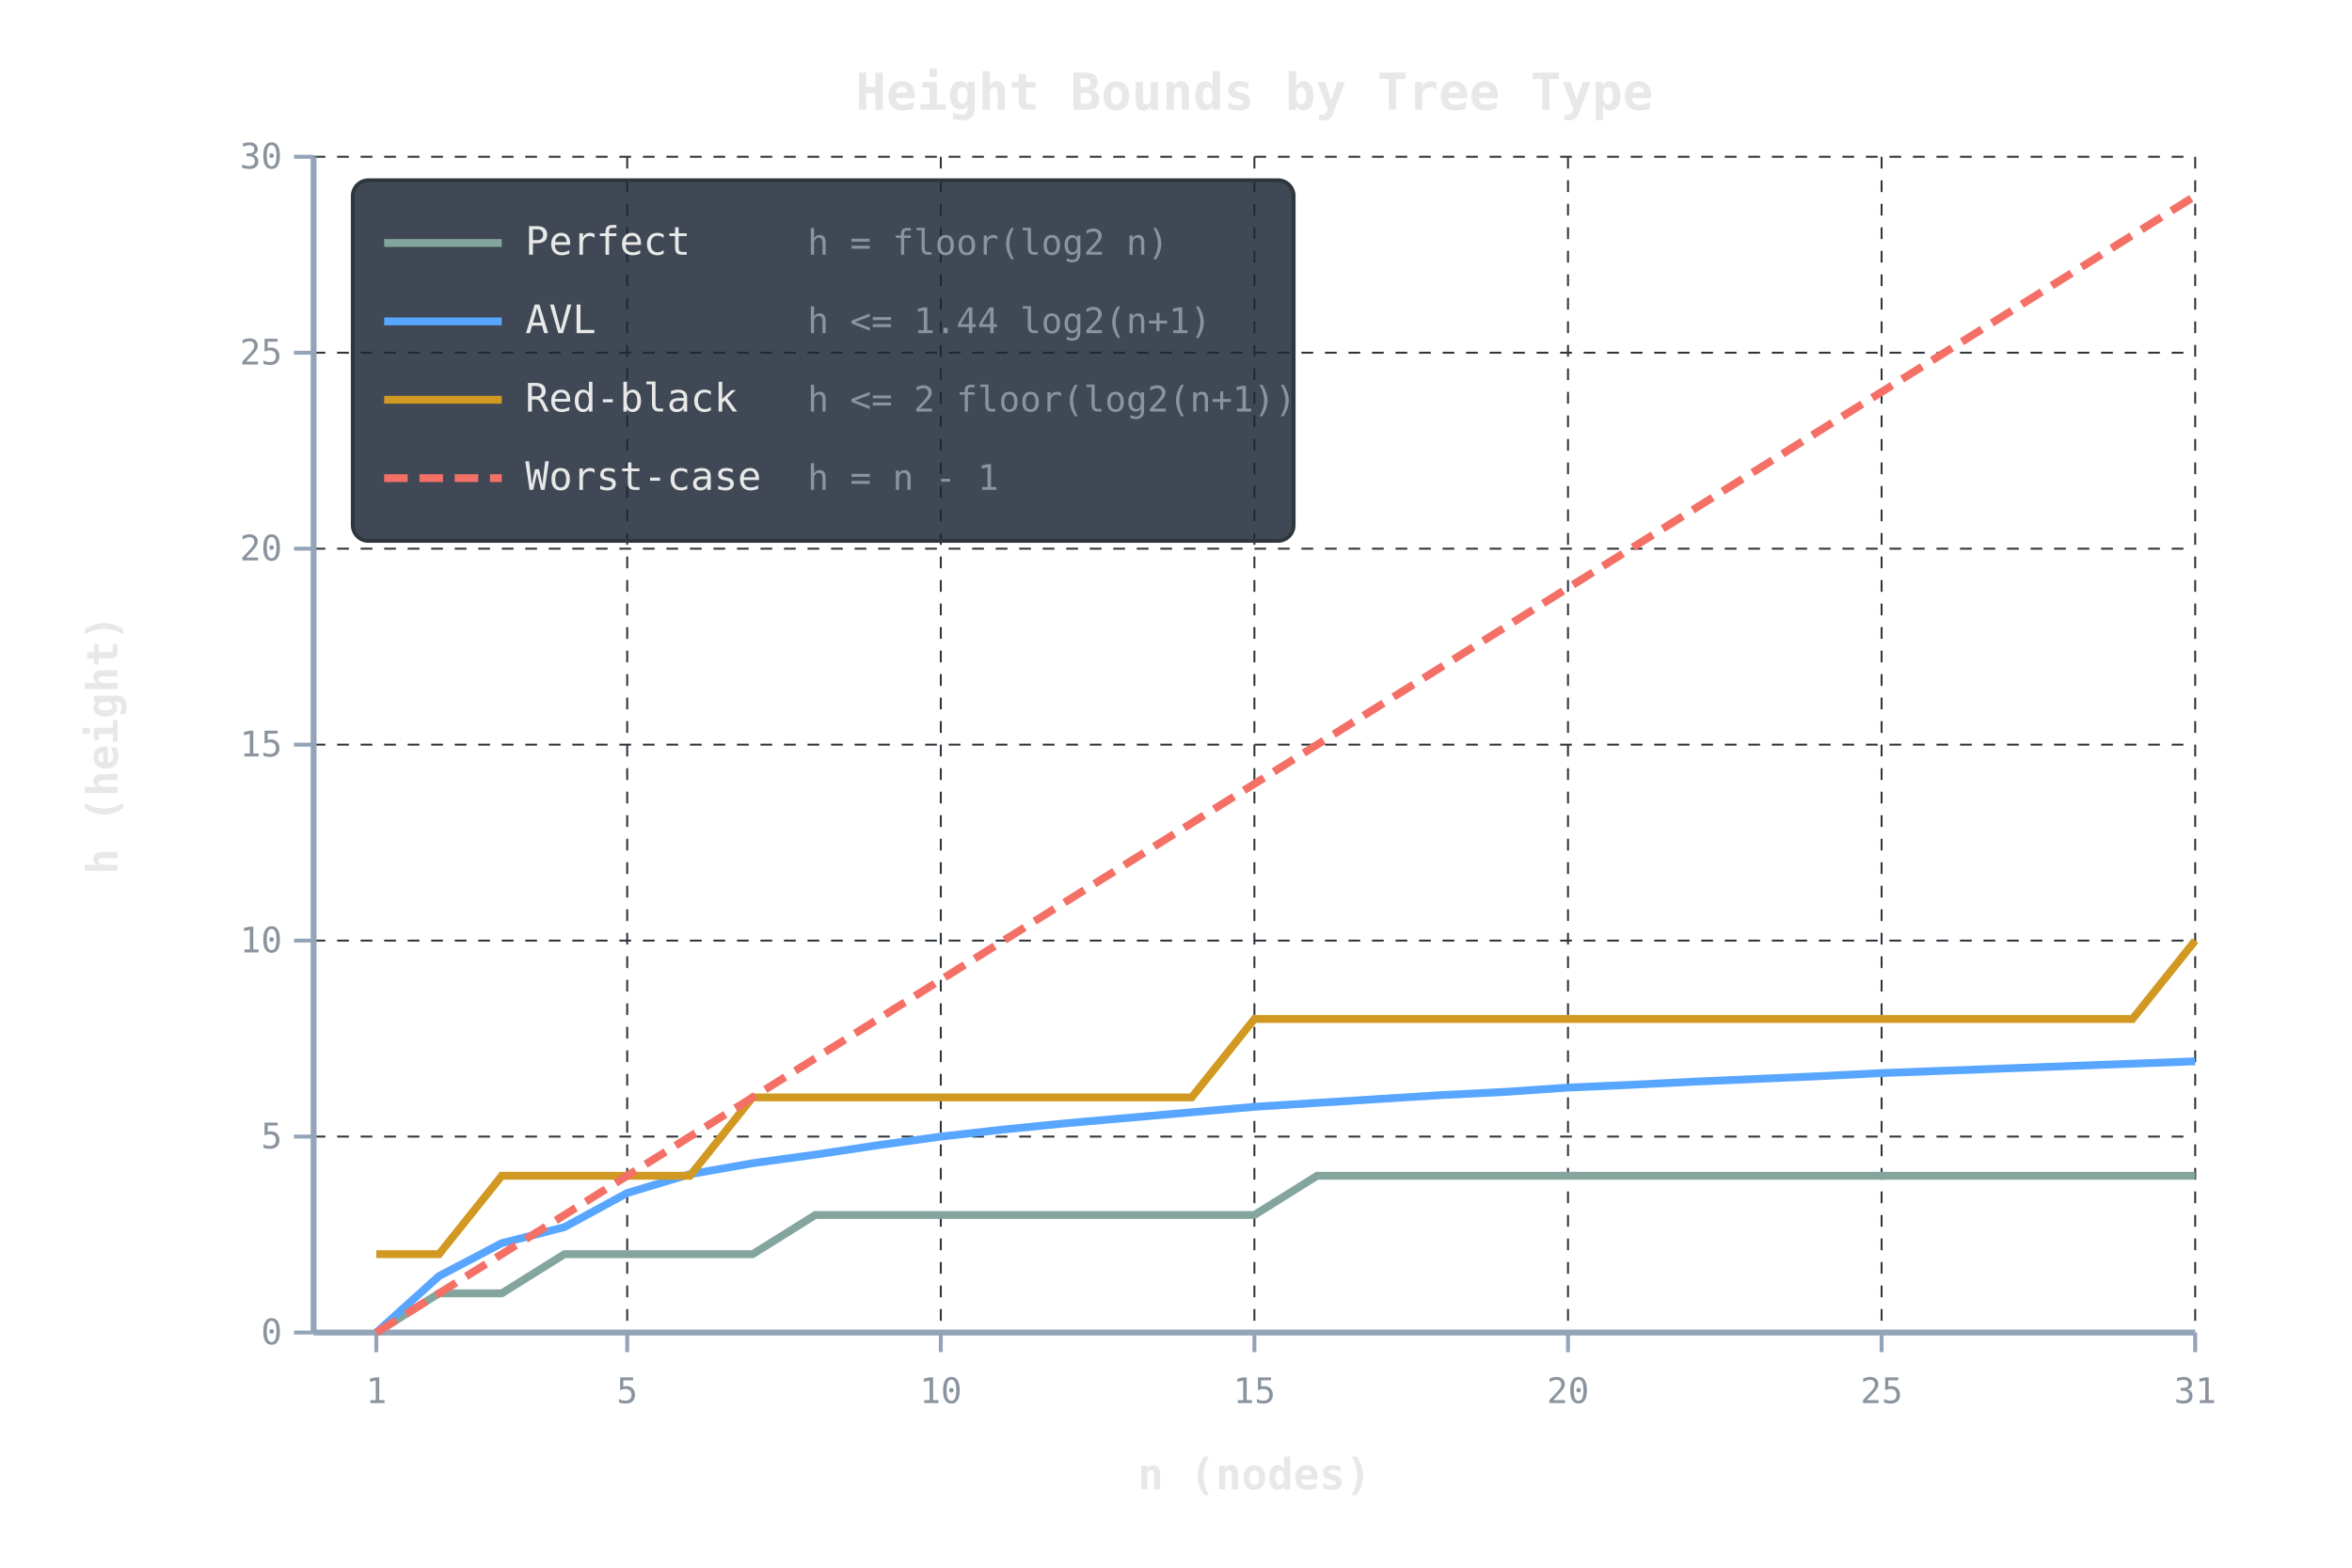
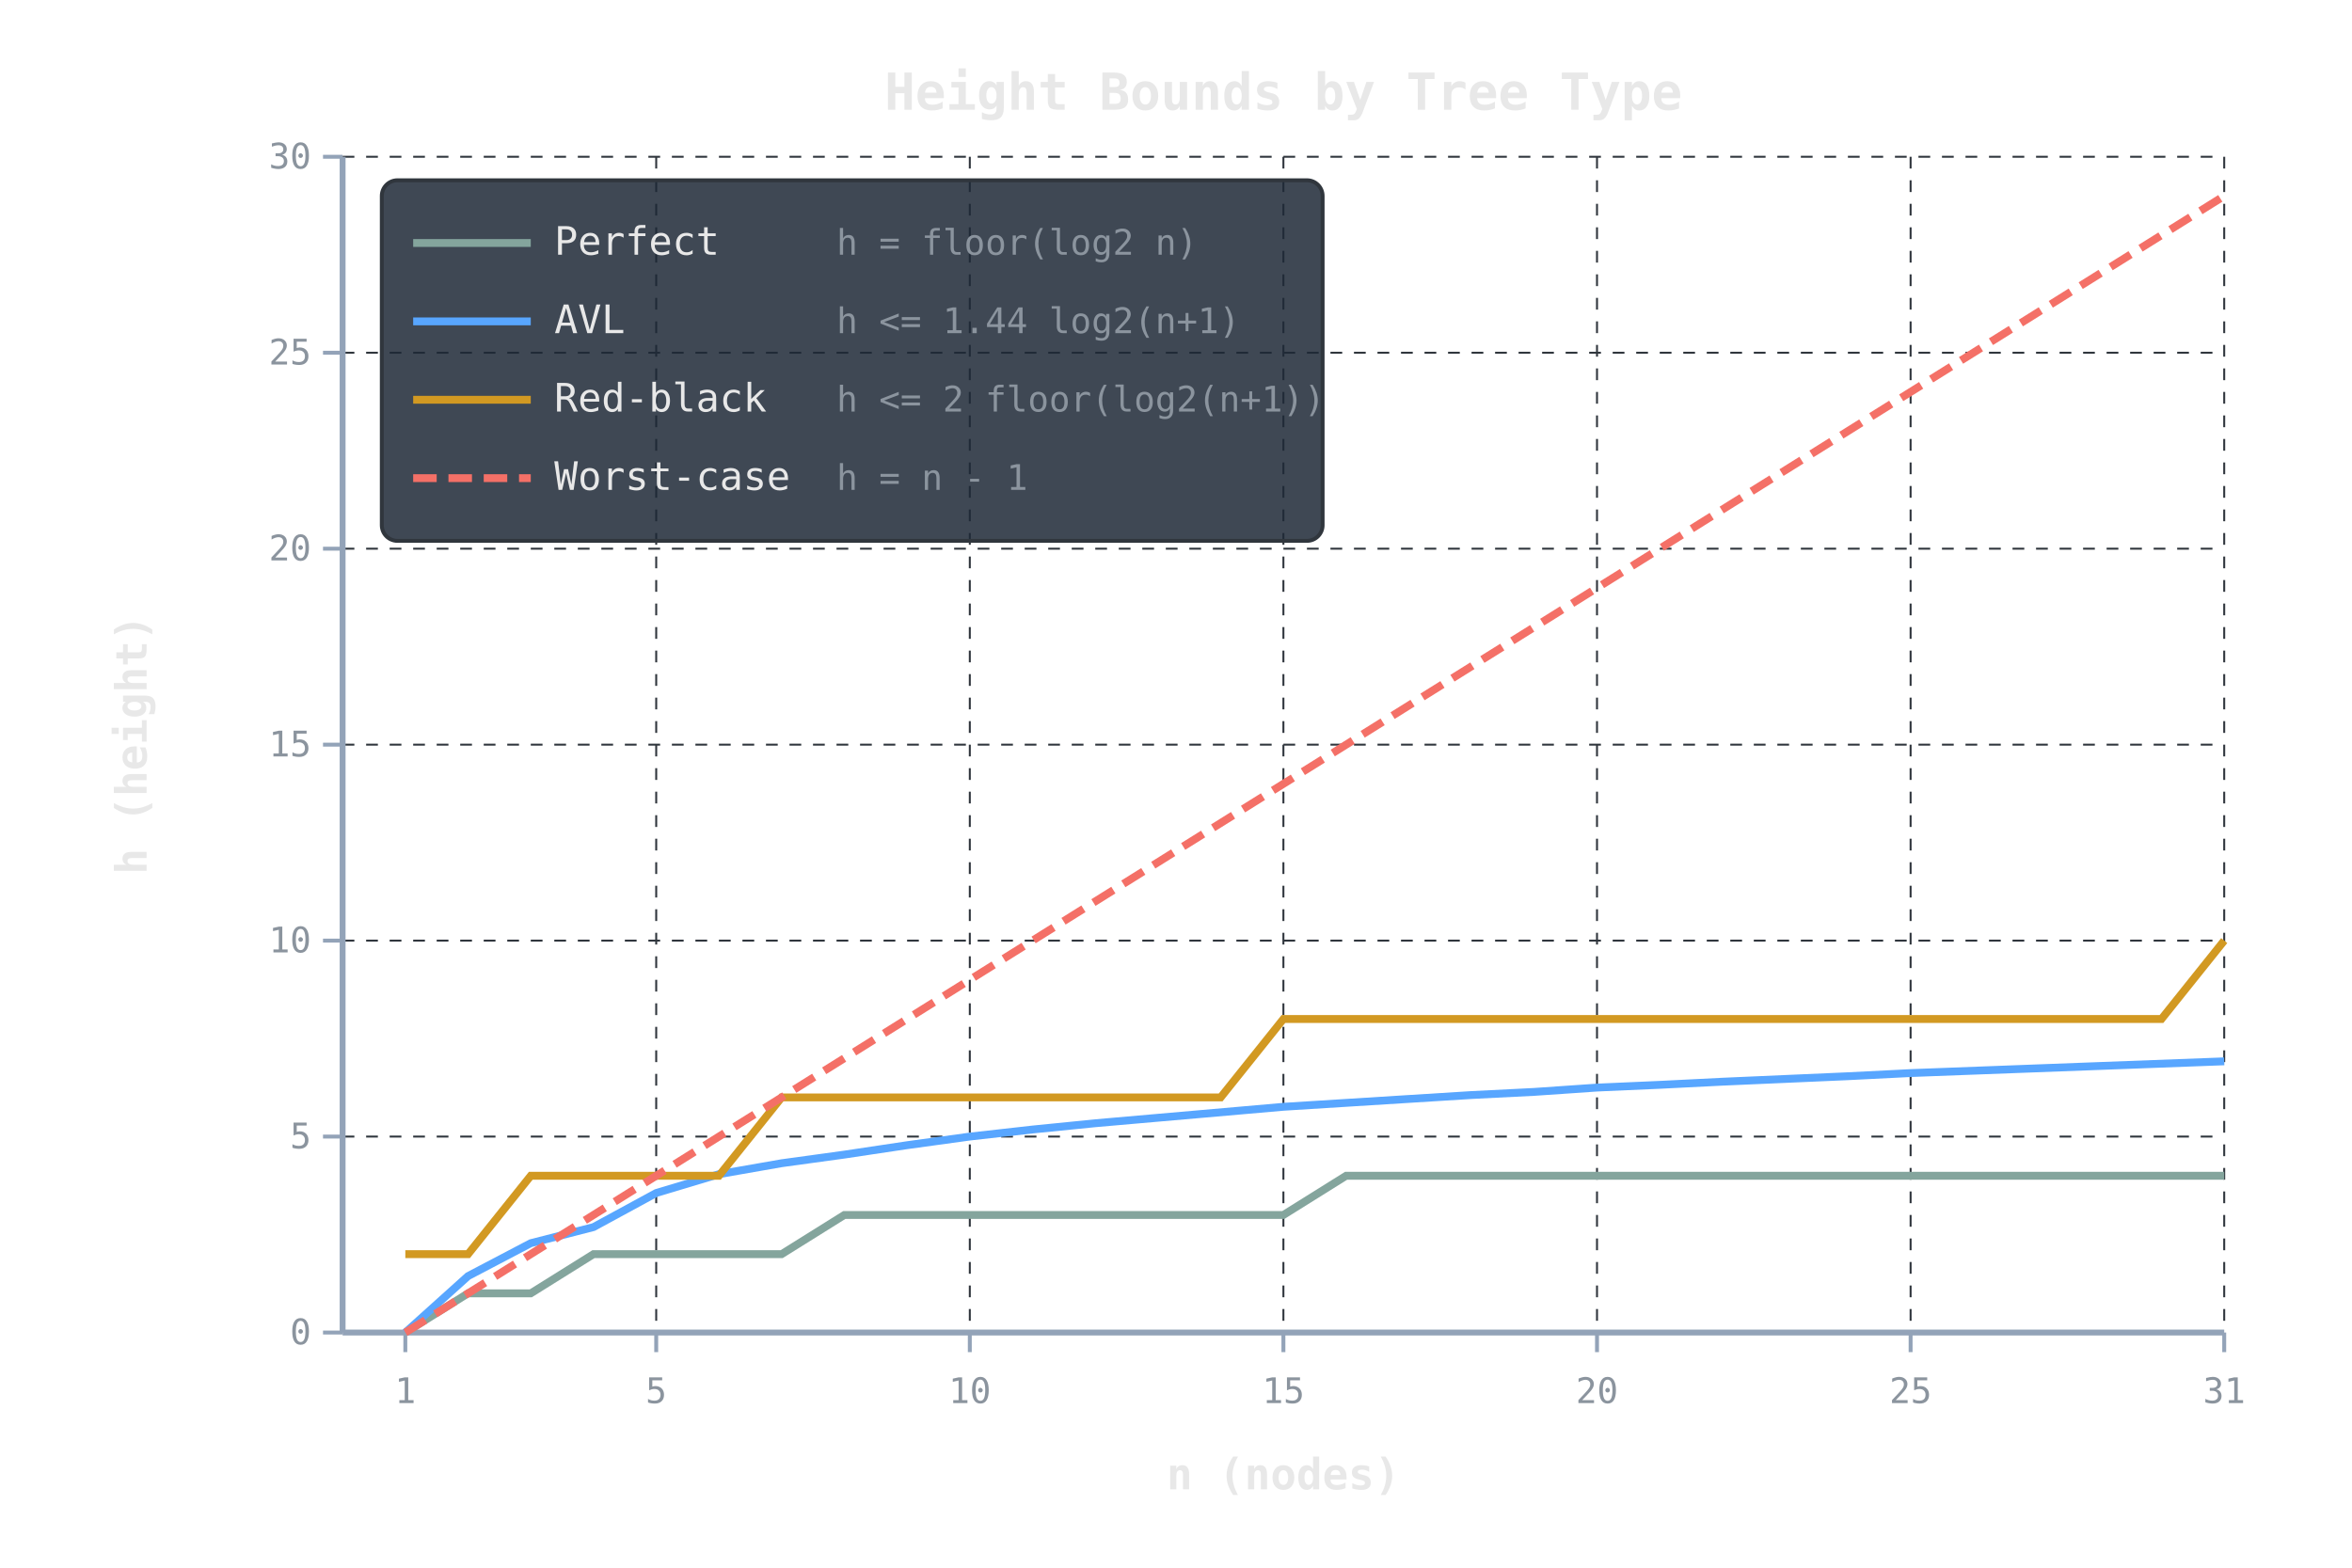
- <svg xmlns="http://www.w3.org/2000/svg" viewBox="0 0 600 400" fill="none">
+ <svg xmlns="http://www.w3.org/2000/svg" viewBox="-7.4 0 600 400" fill="none">
  <style>
    text { font-family: 'IBM Plex Mono', 'SF Mono', 'Fira Code', 'Consolas', monospace; }
    .axis { stroke: #93a3b8; stroke-width: 1.5; }
    .tick { stroke: #93a3b8; stroke-width: 1; }
    .tick-label { font-size: 9px; fill: #8b949e; text-anchor: middle; }
    .tick-label-y { font-size: 9px; fill: #8b949e; text-anchor: end; }
    .axis-label { font-size: 11px; fill: #e8e8e8; font-weight: 600; }
    .grid { stroke: #30363d; stroke-width: 0.5; stroke-dasharray: 3 3; }
    .curve-perfect { stroke: #84a59d; stroke-width: 2; fill: none; }
    .curve-avl { stroke: #58a6ff; stroke-width: 2; fill: none; }
    .curve-rb { stroke: #d29922; stroke-width: 2; fill: none; }
    .curve-worst { stroke: #f47067; stroke-width: 2; fill: none; stroke-dasharray: 6 3; }
    .legend-text { font-size: 10px; fill: #e8e8e8; text-anchor: start; }
    .legend-eq { font-size: 9px; fill: #8b949e; text-anchor: start; }
    .title { font-size: 13px; fill: #e8e8e8; font-weight: 700; text-anchor: middle; }
    @media (prefers-color-scheme: light) {
      .axis { stroke: #333; }
      .tick { stroke: #333; }
      .tick-label { fill: #6e7781; }
      .tick-label-y { fill: #6e7781; }
      .axis-label { fill: #1a1a2e; }
      .grid { stroke: #e5e5e5; }
      .curve-perfect { stroke: #2d6a4f; }
      .curve-avl { stroke: #284b63; }
      .curve-rb { stroke: #9e6000; }
      .curve-worst { stroke: #c0392b; }
      .legend-text { fill: #1a1a2e; }
      .legend-eq { fill: #6e7781; }
      .title { fill: #1a1a2e; }
    }
  </style>
  <text x="320" y="28" class="title">Height Bounds by Tree Type</text>
  <line x1="80" y1="290" x2="560" y2="290" class="grid" />
  <line x1="80" y1="240" x2="560" y2="240" class="grid" />
  <line x1="80" y1="190" x2="560" y2="190" class="grid" />
  <line x1="80" y1="140" x2="560" y2="140" class="grid" />
  <line x1="80" y1="90" x2="560" y2="90" class="grid" />
  <line x1="80" y1="40" x2="560" y2="40" class="grid" />
  <line x1="160" y1="40" x2="160" y2="340" class="grid" />
  <line x1="240" y1="40" x2="240" y2="340" class="grid" />
  <line x1="320" y1="40" x2="320" y2="340" class="grid" />
  <line x1="400" y1="40" x2="400" y2="340" class="grid" />
  <line x1="480" y1="40" x2="480" y2="340" class="grid" />
  <line x1="560" y1="40" x2="560" y2="340" class="grid" />
  <line x1="80" y1="340" x2="560" y2="340" class="axis" />
  <line x1="80" y1="340" x2="80" y2="40" class="axis" />
  <line x1="96" y1="340" x2="96" y2="345" class="tick" />
  <text x="96" y="358" class="tick-label">1</text>
  <line x1="160" y1="340" x2="160" y2="345" class="tick" />
  <text x="160" y="358" class="tick-label">5</text>
  <line x1="240" y1="340" x2="240" y2="345" class="tick" />
  <text x="240" y="358" class="tick-label">10</text>
  <line x1="320" y1="340" x2="320" y2="345" class="tick" />
  <text x="320" y="358" class="tick-label">15</text>
  <line x1="400" y1="340" x2="400" y2="345" class="tick" />
  <text x="400" y="358" class="tick-label">20</text>
  <line x1="480" y1="340" x2="480" y2="345" class="tick" />
  <text x="480" y="358" class="tick-label">25</text>
  <line x1="560" y1="340" x2="560" y2="345" class="tick" />
  <text x="560" y="358" class="tick-label">31</text>
  <text x="320" y="380" class="axis-label" text-anchor="middle">n (nodes)</text>
  <line x1="75" y1="340" x2="80" y2="340" class="tick" />
  <text x="72" y="343" class="tick-label-y">0</text>
  <line x1="75" y1="290" x2="80" y2="290" class="tick" />
  <text x="72" y="293" class="tick-label-y">5</text>
  <line x1="75" y1="240" x2="80" y2="240" class="tick" />
  <text x="72" y="243" class="tick-label-y">10</text>
  <line x1="75" y1="190" x2="80" y2="190" class="tick" />
  <text x="72" y="193" class="tick-label-y">15</text>
  <line x1="75" y1="140" x2="80" y2="140" class="tick" />
  <text x="72" y="143" class="tick-label-y">20</text>
  <line x1="75" y1="90" x2="80" y2="90" class="tick" />
  <text x="72" y="93" class="tick-label-y">25</text>
  <line x1="75" y1="40" x2="80" y2="40" class="tick" />
  <text x="72" y="43" class="tick-label-y">30</text>
  <text x="30" y="190" class="axis-label" text-anchor="middle" transform="rotate(-90, 30, 190)">h (height)</text>
  <polyline class="curve-perfect" points="     96,340     112,330 128,330     144,320 160,320 176,320 192,320     208,310 224,310 240,310 256,310 272,310 288,310 304,310 320,310     336,300 352,300 368,300 384,300 400,300 416,300 432,300 448,300 464,300 480,300 496,300 512,300 528,300 544,300 560,300   " />
  <polyline class="curve-avl" points="     96,340     112,325.6 128,317.2     144,313.1 160,304.4     176,299.6 192,296.8 208,294.6 224,292.2     240,290.0 256,288.2 272,286.6 288,285.2     304,283.8 320,282.4 336,281.4 352,280.4     368,279.4 384,278.6 400,277.5 416,276.8     432,276.0 448,275.3 464,274.6 480,273.8     496,273.2 512,272.6 528,272.0 544,271.4 560,270.8   " />
  <polyline class="curve-rb" points="     96,320 112,320     128,300 144,300 160,300 176,300     192,280 208,280 224,280 240,280 256,280 272,280 288,280 304,280     320,260 336,260 352,260 368,260 384,260 400,260 416,260 432,260 448,260 464,260 480,260 496,260 512,260 528,260 544,260     560,240   " />
  <polyline class="curve-worst" points="     96,340     112,330 128,320 144,310 160,300 176,290 192,280 208,270 224,260 240,250     256,240 272,230 288,220 304,210 320,200     336,190 352,180 368,170 384,160 400,150     416,140 432,130 448,120 464,110 480,100     496,90 512,80 528,70 544,60 560,50   " />
  <rect x="90" y="46" width="240" height="92" rx="4" fill="rgba(30,40,55,0.85)" stroke="#30363d" stroke-width="1" />
  <line x1="98" y1="62" x2="128" y2="62" class="curve-perfect" stroke-width="2" />
  <text x="134" y="65" class="legend-text">Perfect</text>
  <text x="206" y="65" class="legend-eq">h = floor(log2 n)</text>
  <line x1="98" y1="82" x2="128" y2="82" class="curve-avl" stroke-width="2" />
  <text x="134" y="85" class="legend-text">AVL</text>
  <text x="206" y="85" class="legend-eq">h &lt;= 1.44 log2(n+1)</text>
  <line x1="98" y1="102" x2="128" y2="102" class="curve-rb" stroke-width="2" />
  <text x="134" y="105" class="legend-text">Red-black</text>
  <text x="206" y="105" class="legend-eq">h &lt;= 2 floor(log2(n+1))</text>
  <line x1="98" y1="122" x2="128" y2="122" class="curve-worst" stroke-width="2" stroke-dasharray="6 3" />
  <text x="134" y="125" class="legend-text">Worst-case</text>
  <text x="206" y="125" class="legend-eq">h = n - 1</text>
</svg>
